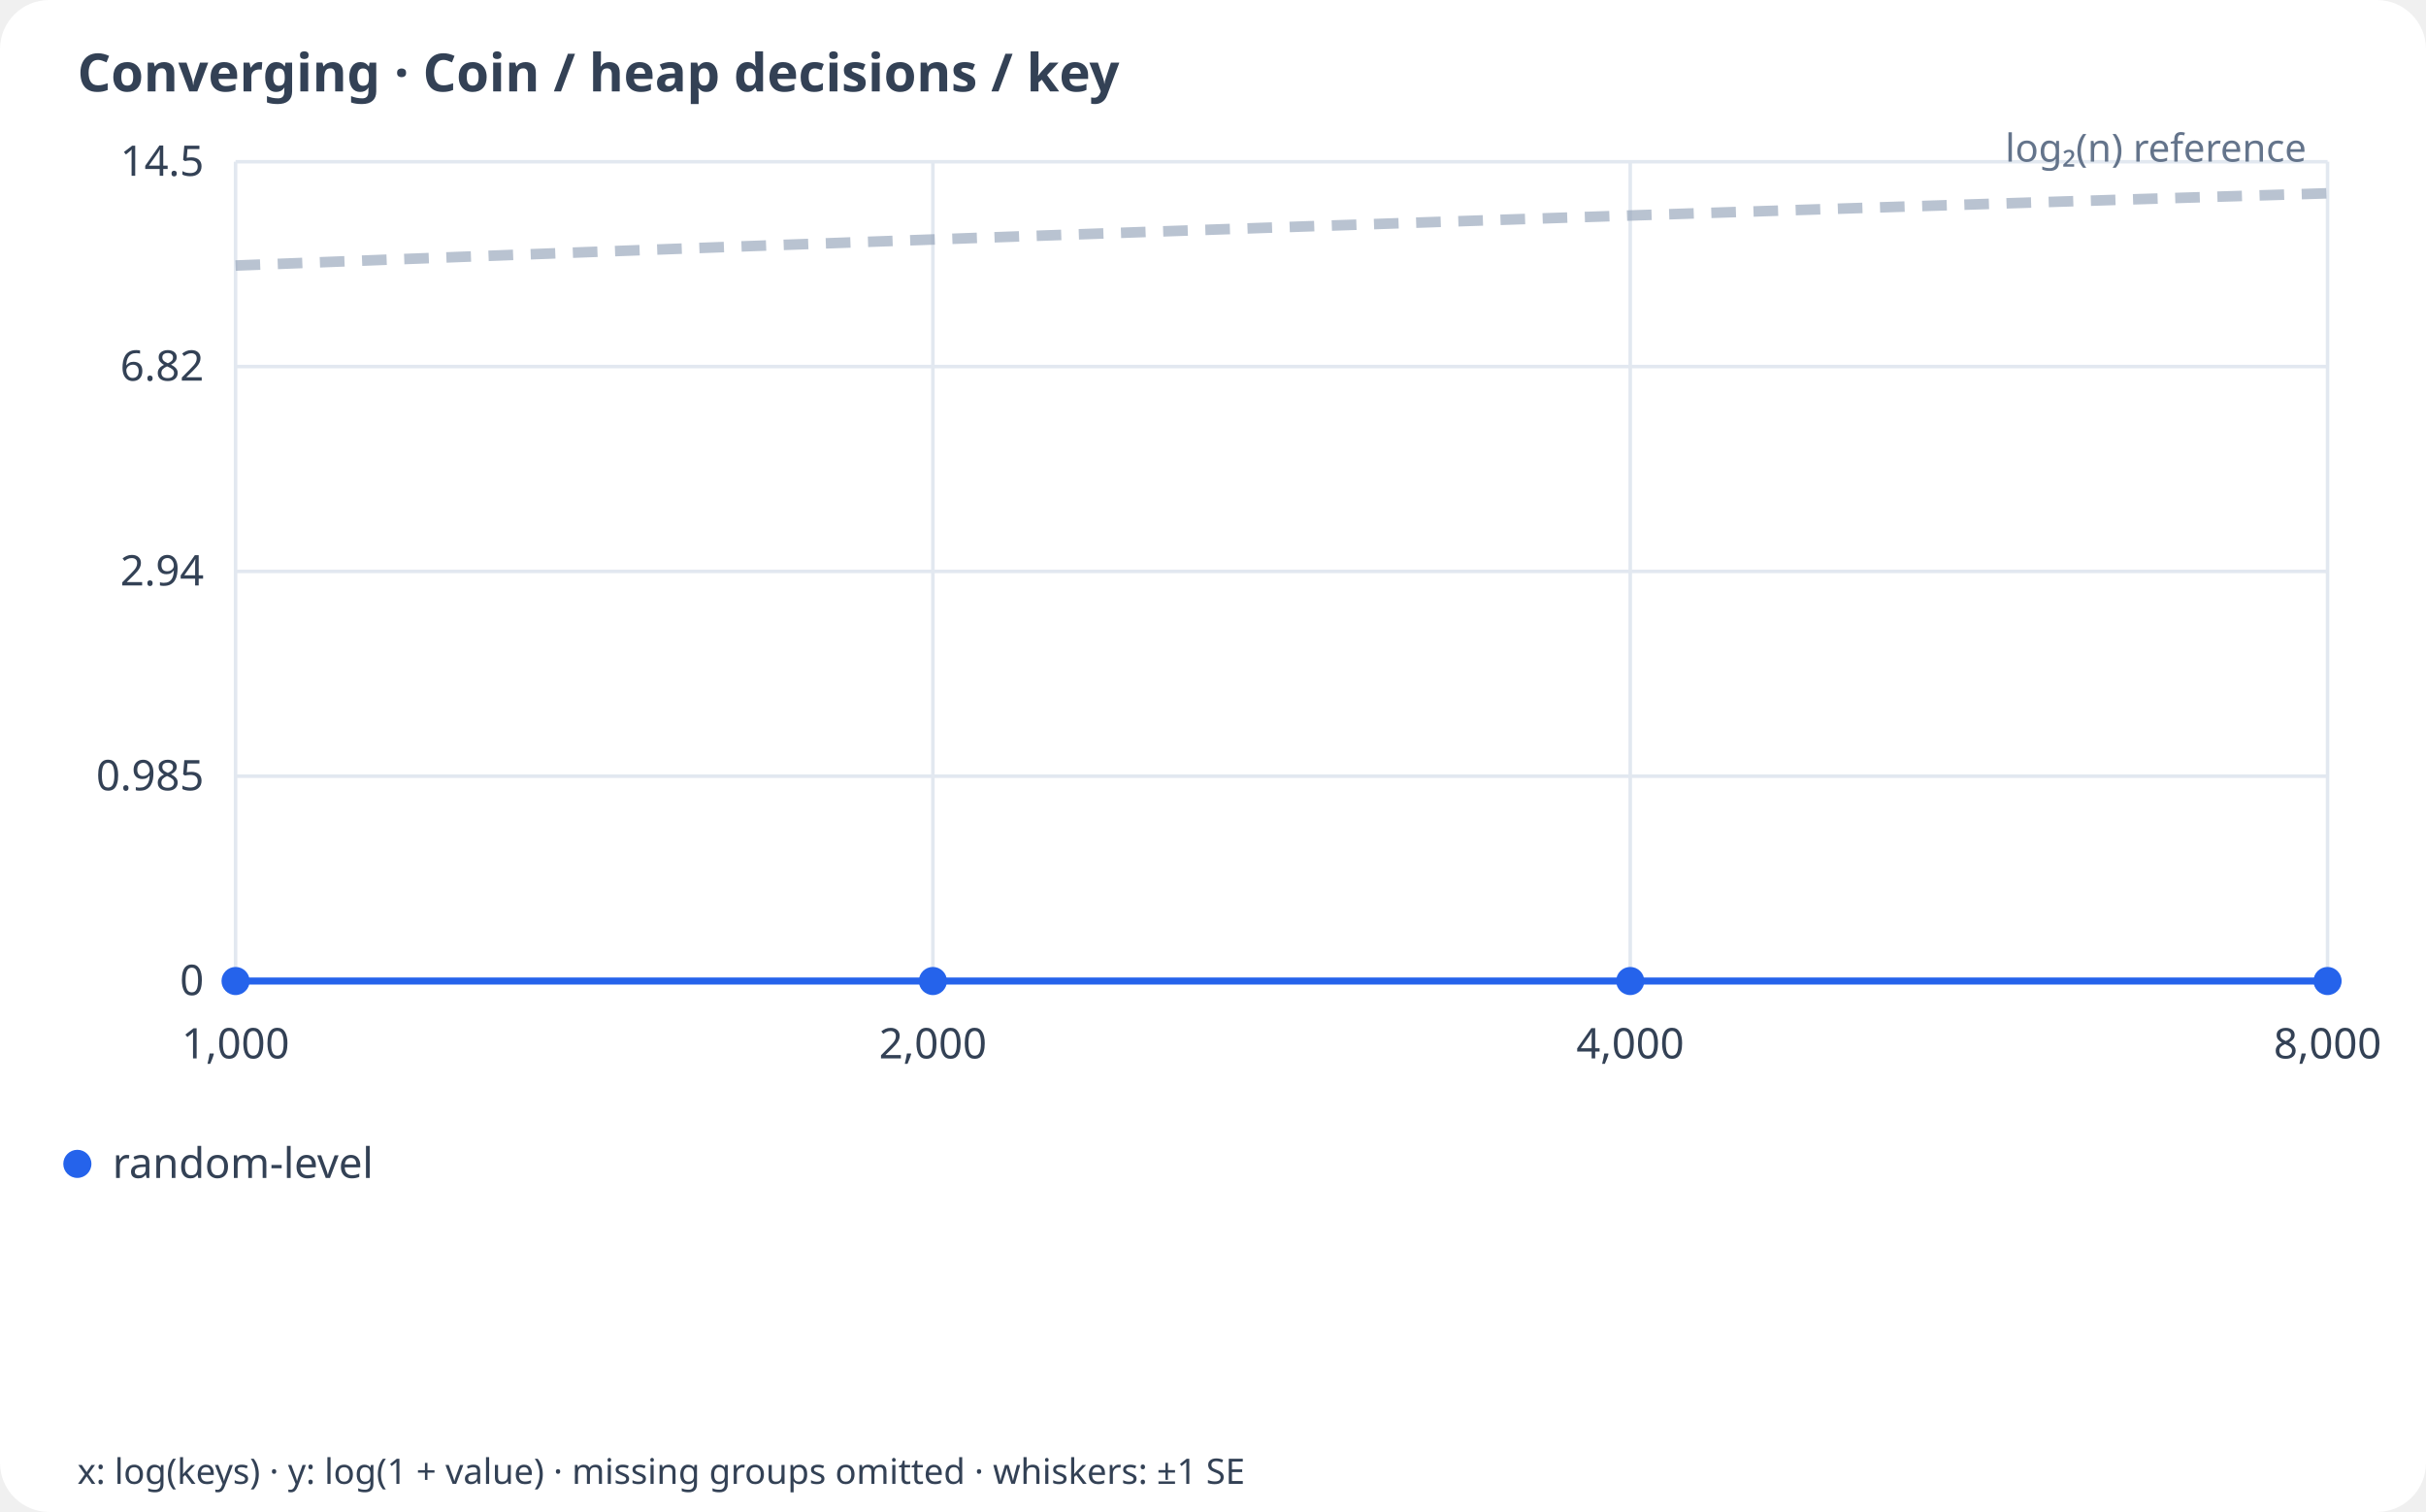
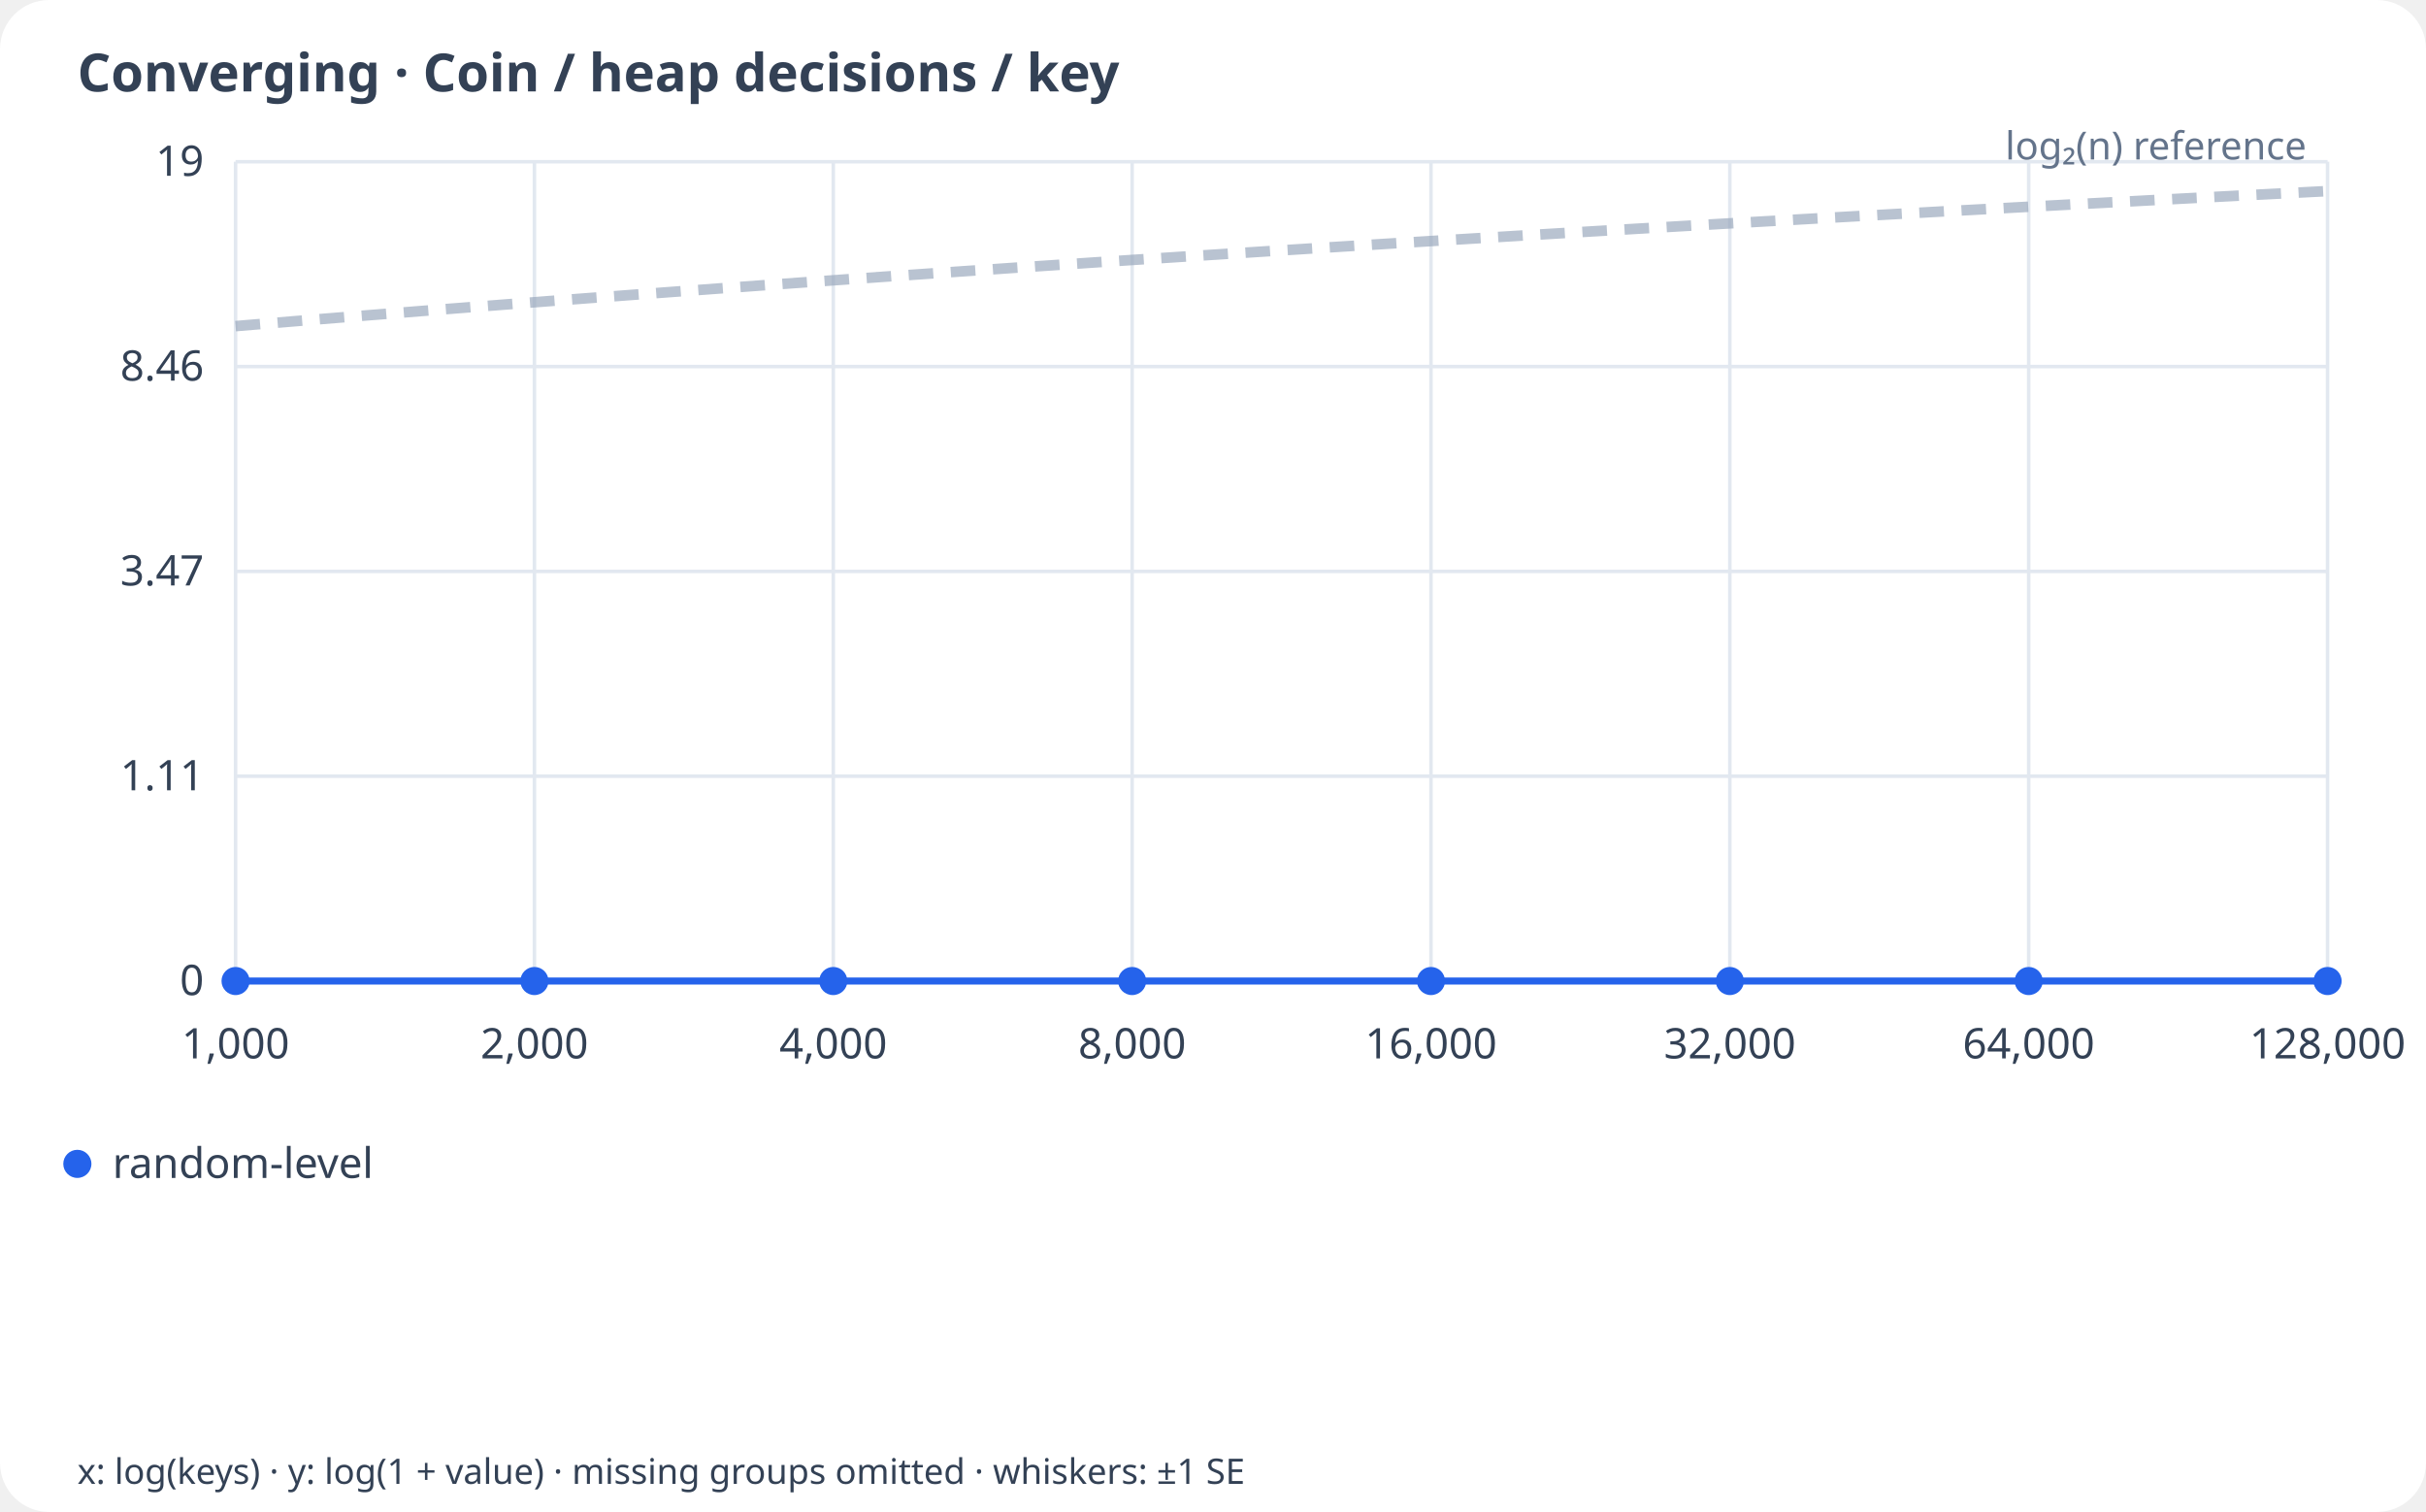
<svg xmlns="http://www.w3.org/2000/svg" viewBox="0 0 690 430" role="img" aria-labelledby="title desc">
  <style>text{font:12px system-ui,sans-serif;fill:#334155}.grid{stroke:#e2e8f0}path,line{vector-effect:non-scaling-stroke}</style>
  <rect width="690" height="430" rx="14" fill="white" />
  <text x="22" y="26" style="font-size:15px;font-weight:650">Converging · Coin / heap decisions / key</text>
  <line class="grid" x1="67" x2="662" y1="279.00" y2="279.00" />
  <text x="58" y="283.00" text-anchor="end">0</text>
  <line class="grid" x1="67" x2="662" y1="220.75" y2="220.75" />
-   <text x="58" y="224.75" text-anchor="end">0.985</text>
+   <text x="58" y="224.75" text-anchor="end">1.11</text>
  <line class="grid" x1="67" x2="662" y1="162.50" y2="162.50" />
-   <text x="58" y="166.50" text-anchor="end">2.94</text>
+   <text x="58" y="166.50" text-anchor="end">3.47</text>
  <line class="grid" x1="67" x2="662" y1="104.25" y2="104.25" />
-   <text x="58" y="108.25" text-anchor="end">6.82</text>
+   <text x="58" y="108.25" text-anchor="end">8.46</text>
  <line class="grid" x1="67" x2="662" y1="46.00" y2="46.00" />
-   <text x="58" y="50.00" text-anchor="end">14.5</text>
+   <text x="58" y="50.00" text-anchor="end">19</text>
  <line class="grid" x1="67.00" x2="67.00" y1="46" y2="279" />
  <text x="67.00" y="301" text-anchor="middle">1,000</text>
-   <line class="grid" x1="265.33" x2="265.33" y1="46" y2="279" />
-   <text x="265.33" y="301" text-anchor="middle">2,000</text>
-   <line class="grid" x1="463.67" x2="463.67" y1="46" y2="279" />
-   <text x="463.67" y="301" text-anchor="middle">4,000</text>
+   <line class="grid" x1="152.00" x2="152.00" y1="46" y2="279" />
+   <text x="152.00" y="301" text-anchor="middle">2,000</text>
+   <line class="grid" x1="237.00" x2="237.00" y1="46" y2="279" />
+   <text x="237.00" y="301" text-anchor="middle">4,000</text>
+   <line class="grid" x1="322.00" x2="322.00" y1="46" y2="279" />
+   <text x="322.00" y="301" text-anchor="middle">8,000</text>
+   <line class="grid" x1="407.00" x2="407.00" y1="46" y2="279" />
+   <text x="407.00" y="301" text-anchor="middle">16,000</text>
+   <line class="grid" x1="492.00" x2="492.00" y1="46" y2="279" />
+   <text x="492.00" y="301" text-anchor="middle">32,000</text>
+   <line class="grid" x1="577.00" x2="577.00" y1="46" y2="279" />
+   <text x="577.00" y="301" text-anchor="middle">64,000</text>
  <line class="grid" x1="662.00" x2="662.00" y1="46" y2="279" />
-   <text x="662.00" y="301" text-anchor="middle">8,000</text>
-   <path class="log-reference" d="M67.00,75.52 L72.95,75.29 L78.90,75.06 L84.85,74.83 L90.80,74.60 L96.75,74.37 L102.70,74.14 L108.65,73.91 L114.60,73.68 L120.55,73.46 L126.50,73.23 L132.45,73.00 L138.40,72.78 L144.35,72.55 L150.30,72.33 L156.25,72.11 L162.20,71.88 L168.15,71.66 L174.10,71.44 L180.05,71.22 L186.00,71.00 L191.95,70.78 L197.90,70.56 L203.85,70.34 L209.80,70.12 L215.75,69.90 L221.70,69.68 L227.65,69.47 L233.60,69.25 L239.55,69.04 L245.50,68.82 L251.45,68.61 L257.40,68.39 L263.35,68.18 L269.30,67.97 L275.25,67.75 L281.20,67.54 L287.15,67.33 L293.10,67.12 L299.05,66.91 L305.00,66.70 L310.95,66.49 L316.90,66.28 L322.85,66.07 L328.80,65.86 L334.75,65.66 L340.70,65.45 L346.65,65.24 L352.60,65.04 L358.55,64.83 L364.50,64.63 L370.45,64.42 L376.40,64.22 L382.35,64.02 L388.30,63.82 L394.25,63.61 L400.20,63.41 L406.15,63.21 L412.10,63.01 L418.05,62.81 L424.00,62.61 L429.95,62.41 L435.90,62.21 L441.85,62.01 L447.80,61.81 L453.75,61.62 L459.70,61.42 L465.65,61.22 L471.60,61.03 L477.55,60.83 L483.50,60.63 L489.45,60.44 L495.40,60.25 L501.35,60.05 L507.30,59.86 L513.25,59.66 L519.20,59.47 L525.15,59.28 L531.10,59.09 L537.05,58.90 L543.00,58.71 L548.95,58.52 L554.90,58.33 L560.85,58.14 L566.80,57.95 L572.75,57.76 L578.70,57.57 L584.65,57.38 L590.60,57.19 L596.55,57.01 L602.50,56.82 L608.45,56.63 L614.40,56.45 L620.35,56.26 L626.30,56.08 L632.25,55.89 L638.20,55.71 L644.15,55.52 L650.10,55.34 L656.05,55.16 L662.00,54.97" stroke="#94a3b8" stroke-width="3" stroke-dasharray="7 5" opacity="0.65" fill="none" />
-   <text x="656" y="45.97" text-anchor="end" style="fill:#64748b;font-size:11px">log₂(n) reference</text>
+   <text x="662.00" y="301" text-anchor="middle">128,000</text>
+   <path class="log-reference" d="M67.00,92.75 L72.95,92.25 L78.90,91.76 L84.85,91.27 L90.80,90.78 L96.75,90.30 L102.70,89.82 L108.65,89.35 L114.60,88.87 L120.55,88.40 L126.50,87.93 L132.45,87.47 L138.40,87.01 L144.35,86.55 L150.30,86.09 L156.25,85.63 L162.20,85.18 L168.15,84.73 L174.10,84.29 L180.05,83.84 L186.00,83.40 L191.95,82.96 L197.90,82.53 L203.85,82.09 L209.80,81.66 L215.75,81.23 L221.70,80.80 L227.65,80.38 L233.60,79.96 L239.55,79.54 L245.50,79.12 L251.45,78.70 L257.40,78.29 L263.35,77.88 L269.30,77.47 L275.25,77.06 L281.20,76.66 L287.15,76.25 L293.10,75.85 L299.05,75.46 L305.00,75.06 L310.95,74.66 L316.90,74.27 L322.85,73.88 L328.80,73.49 L334.75,73.11 L340.70,72.72 L346.65,72.34 L352.60,71.96 L358.55,71.58 L364.50,71.20 L370.45,70.83 L376.40,70.45 L382.35,70.08 L388.30,69.71 L394.25,69.34 L400.20,68.98 L406.15,68.61 L412.10,68.25 L418.05,67.89 L424.00,67.53 L429.95,67.17 L435.90,66.81 L441.85,66.46 L447.80,66.10 L453.75,65.75 L459.70,65.40 L465.65,65.05 L471.60,64.71 L477.55,64.36 L483.50,64.02 L489.45,63.67 L495.40,63.33 L501.35,62.99 L507.30,62.66 L513.25,62.32 L519.20,61.98 L525.15,61.65 L531.10,61.32 L537.05,60.99 L543.00,60.66 L548.95,60.33 L554.90,60.00 L560.85,59.68 L566.80,59.36 L572.75,59.03 L578.70,58.71 L584.65,58.39 L590.60,58.07 L596.55,57.76 L602.50,57.44 L608.45,57.13 L614.40,56.81 L620.35,56.50 L626.30,56.19 L632.25,55.88 L638.20,55.57 L644.15,55.26 L650.10,54.96 L656.05,54.65 L662.00,54.35" stroke="#94a3b8" stroke-width="3" stroke-dasharray="7 5" opacity="0.65" fill="none" />
+   <text x="656" y="45.35" text-anchor="end" style="fill:#64748b;font-size:11px">log₂(n) reference</text>
  <path d="M67.00,279.00V279.00 M64.00,279.00h6 M64.00,279.00h6" stroke="#2563eb" fill="none" />
  <circle cx="67.00" cy="279.00" r="4" fill="#2563eb" />
-   <path d="M67.00,279.00 L265.33,279.00" stroke="#2563eb" stroke-width="2" fill="none" />
-   <path d="M265.33,279.00V279.00 M262.33,279.00h6 M262.33,279.00h6" stroke="#2563eb" fill="none" />
-   <circle cx="265.33" cy="279.00" r="4" fill="#2563eb" />
-   <path d="M265.33,279.00 L463.67,279.00" stroke="#2563eb" stroke-width="2" fill="none" />
-   <path d="M463.67,279.00V279.00 M460.67,279.00h6 M460.67,279.00h6" stroke="#2563eb" fill="none" />
-   <circle cx="463.67" cy="279.00" r="4" fill="#2563eb" />
-   <path d="M463.67,279.00 L662.00,279.00" stroke="#2563eb" stroke-width="2" fill="none" />
+   <path d="M67.00,279.00 L152.00,279.00" stroke="#2563eb" stroke-width="2" fill="none" />
+   <path d="M152.00,279.00V279.00 M149.00,279.00h6 M149.00,279.00h6" stroke="#2563eb" fill="none" />
+   <circle cx="152.00" cy="279.00" r="4" fill="#2563eb" />
+   <path d="M152.00,279.00 L237.00,279.00" stroke="#2563eb" stroke-width="2" fill="none" />
+   <path d="M237.00,279.00V279.00 M234.00,279.00h6 M234.00,279.00h6" stroke="#2563eb" fill="none" />
+   <circle cx="237.00" cy="279.00" r="4" fill="#2563eb" />
+   <path d="M237.00,279.00 L322.00,279.00" stroke="#2563eb" stroke-width="2" fill="none" />
+   <path d="M322.00,279.00V279.00 M319.00,279.00h6 M319.00,279.00h6" stroke="#2563eb" fill="none" />
+   <circle cx="322.00" cy="279.00" r="4" fill="#2563eb" />
+   <path d="M322.00,279.00 L407.00,279.00" stroke="#2563eb" stroke-width="2" fill="none" />
+   <path d="M407.00,279.00V279.00 M404.00,279.00h6 M404.00,279.00h6" stroke="#2563eb" fill="none" />
+   <circle cx="407.00" cy="279.00" r="4" fill="#2563eb" />
+   <path d="M407.00,279.00 L492.00,279.00" stroke="#2563eb" stroke-width="2" fill="none" />
+   <path d="M492.00,279.00V279.00 M489.00,279.00h6 M489.00,279.00h6" stroke="#2563eb" fill="none" />
+   <circle cx="492.00" cy="279.00" r="4" fill="#2563eb" />
+   <path d="M492.00,279.00 L577.00,279.00" stroke="#2563eb" stroke-width="2" fill="none" />
+   <path d="M577.00,279.00V279.00 M574.00,279.00h6 M574.00,279.00h6" stroke="#2563eb" fill="none" />
+   <circle cx="577.00" cy="279.00" r="4" fill="#2563eb" />
+   <path d="M577.00,279.00 L662.00,279.00" stroke="#2563eb" stroke-width="2" fill="none" />
  <path d="M662.00,279.00V279.00 M659.00,279.00h6 M659.00,279.00h6" stroke="#2563eb" fill="none" />
  <circle cx="662.00" cy="279.00" r="4" fill="#2563eb" />
  <circle cx="22" cy="331" r="4" fill="#2563eb" />
  <text x="32" y="335">random-level</text>
  <text x="22" y="422" style="font-size:10px">x: log(keys) · y: log(1 + value) · missing groups omitted · whiskers: ±1 SE</text>
</svg>
